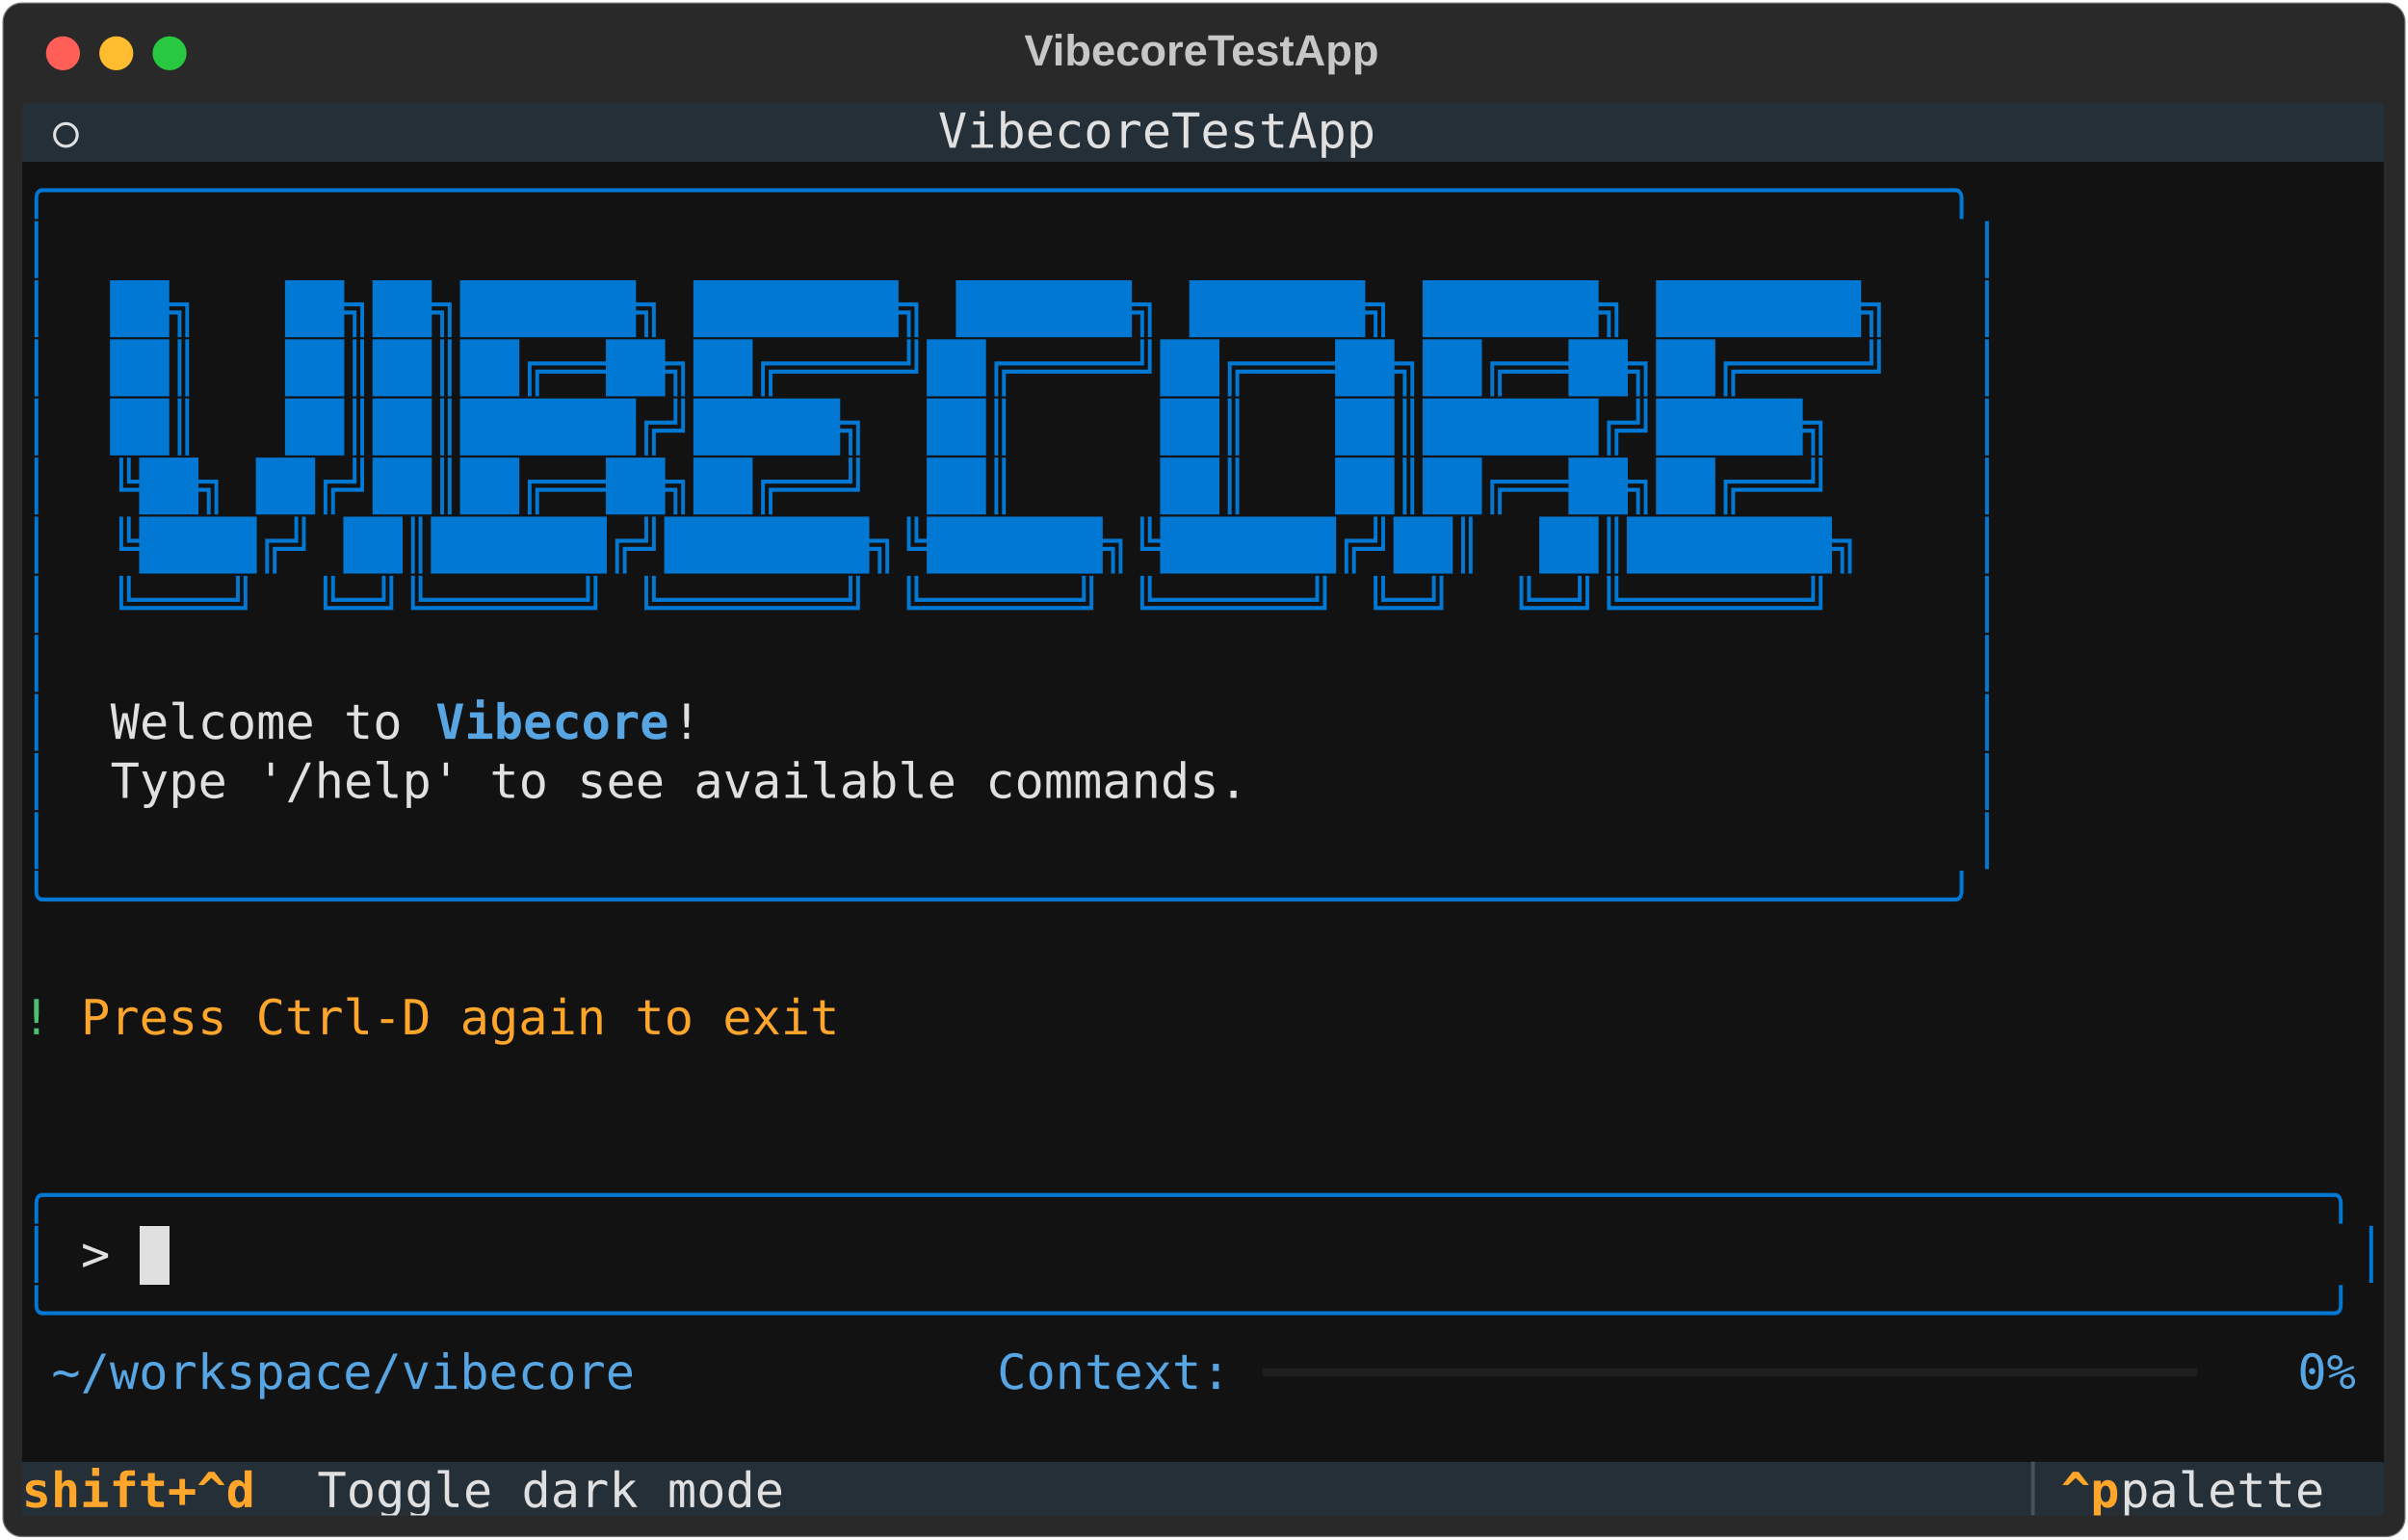
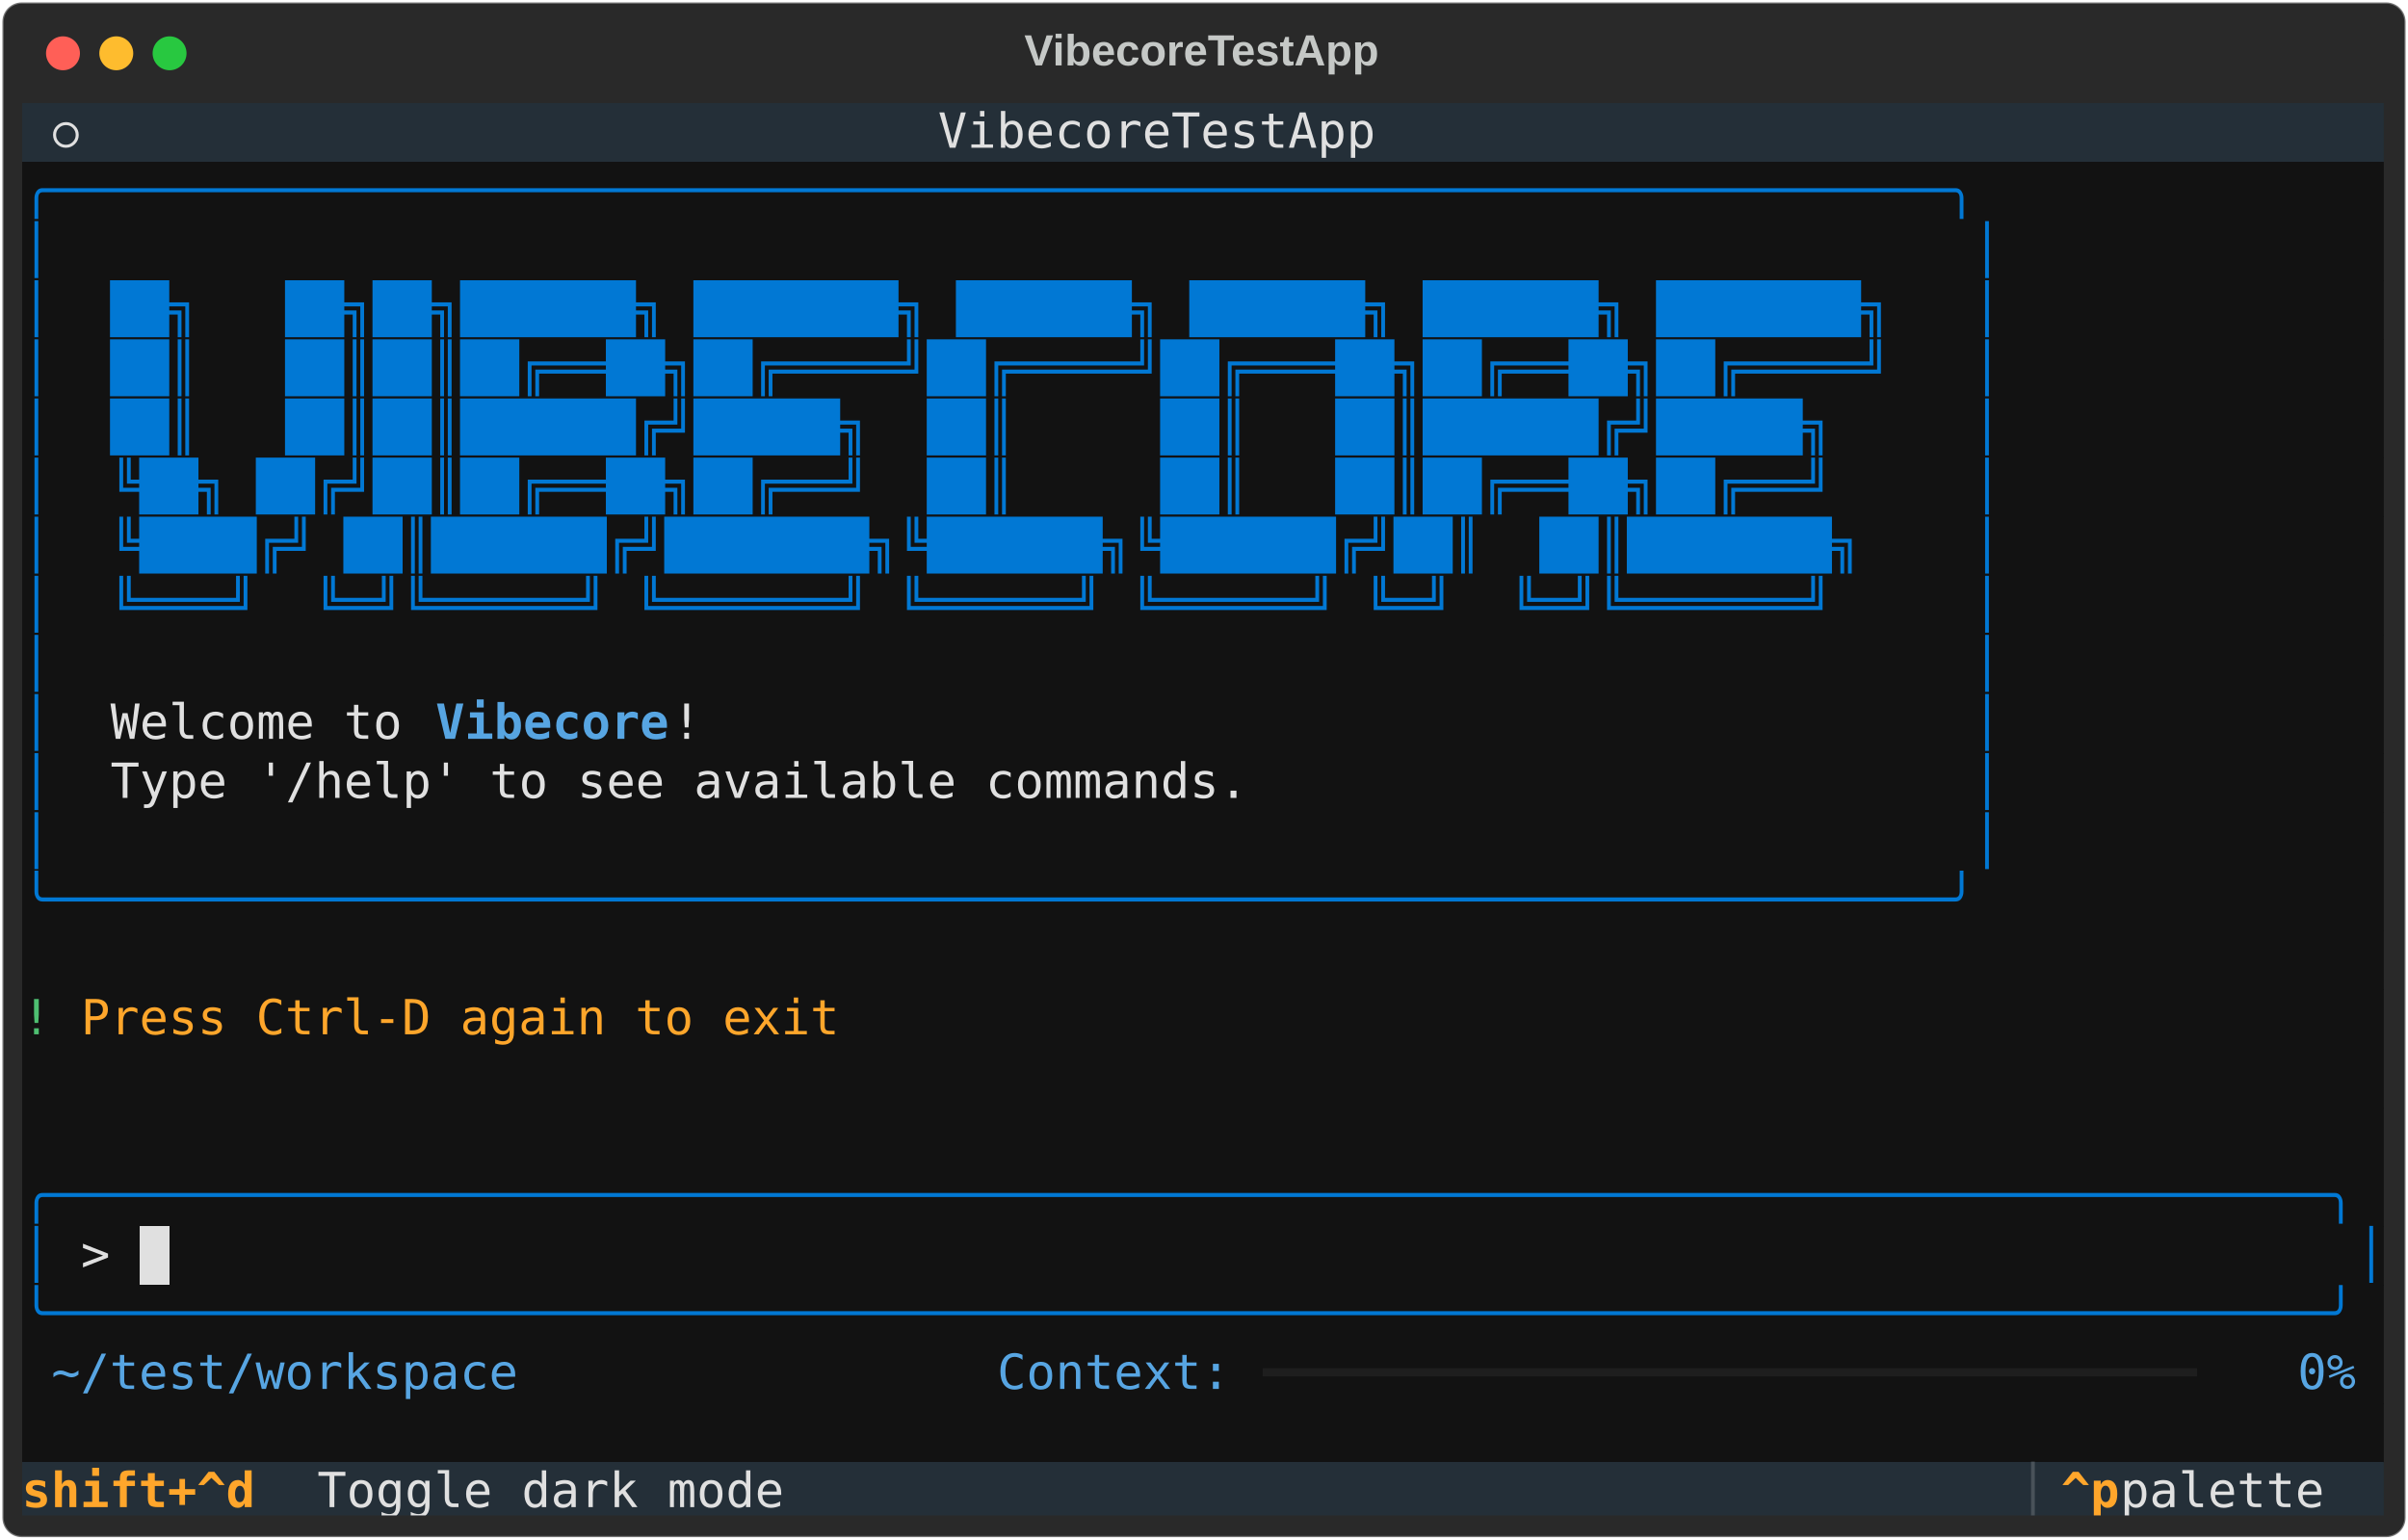
<svg xmlns="http://www.w3.org/2000/svg" class="rich-terminal" viewBox="0 0 994 635.6">
  <style>

    @font-face {
        font-family: "Fira Code";
        src: local("FiraCode-Regular"),
                url("https://cdnjs.cloudflare.com/ajax/libs/firacode/6.2.0/woff2/FiraCode-Regular.woff2") format("woff2"),
                url("https://cdnjs.cloudflare.com/ajax/libs/firacode/6.2.0/woff/FiraCode-Regular.woff") format("woff");
        font-style: normal;
        font-weight: 400;
    }
    @font-face {
        font-family: "Fira Code";
        src: local("FiraCode-Bold"),
                url("https://cdnjs.cloudflare.com/ajax/libs/firacode/6.2.0/woff2/FiraCode-Bold.woff2") format("woff2"),
                url("https://cdnjs.cloudflare.com/ajax/libs/firacode/6.2.0/woff/FiraCode-Bold.woff") format("woff");
        font-style: bold;
        font-weight: 700;
    }

    .terminal-matrix {
        font-family: Fira Code, monospace;
        font-size: 20px;
        line-height: 24.4px;
        font-variant-east-asian: full-width;
    }

    .terminal-title {
        font-size: 18px;
        font-weight: bold;
        font-family: arial;
    }

    .terminal-r1 { fill: #c5c8c6 }
.terminal-r2 { fill: #e0e0e0 }
.terminal-r3 { fill: #0178d4 }
.terminal-r4 { fill: #57a5e2;font-weight: bold }
.terminal-r5 { fill: #4ebf71 }
.terminal-r6 { fill: #fea62b }
.terminal-r7 { fill: #121212 }
.terminal-r8 { fill: #57a5e2 }
.terminal-r9 { fill: #1e1e1e }
.terminal-r10 { fill: #ffa62b;font-weight: bold }
.terminal-r11 { fill: #495259 }
    </style>
  <defs>
    <clipPath id="terminal-clip-terminal">
      <rect x="0" y="0" width="975.0" height="584.6" />
    </clipPath>
    <clipPath id="terminal-line-0">
      <rect x="0" y="1.5" width="976" height="24.65" />
    </clipPath>
    <clipPath id="terminal-line-1">
      <rect x="0" y="25.9" width="976" height="24.65" />
    </clipPath>
    <clipPath id="terminal-line-2">
      <rect x="0" y="50.3" width="976" height="24.65" />
    </clipPath>
    <clipPath id="terminal-line-3">
      <rect x="0" y="74.7" width="976" height="24.65" />
    </clipPath>
    <clipPath id="terminal-line-4">
      <rect x="0" y="99.1" width="976" height="24.65" />
    </clipPath>
    <clipPath id="terminal-line-5">
      <rect x="0" y="123.5" width="976" height="24.65" />
    </clipPath>
    <clipPath id="terminal-line-6">
      <rect x="0" y="147.9" width="976" height="24.65" />
    </clipPath>
    <clipPath id="terminal-line-7">
      <rect x="0" y="172.3" width="976" height="24.65" />
    </clipPath>
    <clipPath id="terminal-line-8">
      <rect x="0" y="196.7" width="976" height="24.65" />
    </clipPath>
    <clipPath id="terminal-line-9">
      <rect x="0" y="221.1" width="976" height="24.65" />
    </clipPath>
    <clipPath id="terminal-line-10">
      <rect x="0" y="245.5" width="976" height="24.65" />
    </clipPath>
    <clipPath id="terminal-line-11">
      <rect x="0" y="269.9" width="976" height="24.65" />
    </clipPath>
    <clipPath id="terminal-line-12">
      <rect x="0" y="294.3" width="976" height="24.65" />
    </clipPath>
    <clipPath id="terminal-line-13">
      <rect x="0" y="318.7" width="976" height="24.65" />
    </clipPath>
    <clipPath id="terminal-line-14">
      <rect x="0" y="343.1" width="976" height="24.65" />
    </clipPath>
    <clipPath id="terminal-line-15">
      <rect x="0" y="367.5" width="976" height="24.65" />
    </clipPath>
    <clipPath id="terminal-line-16">
      <rect x="0" y="391.9" width="976" height="24.65" />
    </clipPath>
    <clipPath id="terminal-line-17">
      <rect x="0" y="416.3" width="976" height="24.65" />
    </clipPath>
    <clipPath id="terminal-line-18">
      <rect x="0" y="440.7" width="976" height="24.65" />
    </clipPath>
    <clipPath id="terminal-line-19">
      <rect x="0" y="465.1" width="976" height="24.65" />
    </clipPath>
    <clipPath id="terminal-line-20">
      <rect x="0" y="489.5" width="976" height="24.65" />
    </clipPath>
    <clipPath id="terminal-line-21">
      <rect x="0" y="513.9" width="976" height="24.65" />
    </clipPath>
    <clipPath id="terminal-line-22">
      <rect x="0" y="538.3" width="976" height="24.65" />
    </clipPath>
  </defs>
  <rect fill="#292929" stroke="rgba(255,255,255,0.35)" stroke-width="1" x="1" y="1" width="992" height="633.6" rx="8" />
  <text class="terminal-title" fill="#c5c8c6" text-anchor="middle" x="496" y="27">VibecoreTestApp</text>
  <g transform="translate(26,22)">
    <circle cx="0" cy="0" r="7" fill="#ff5f57" />
    <circle cx="22" cy="0" r="7" fill="#febc2e" />
    <circle cx="44" cy="0" r="7" fill="#28c840" />
  </g>
  <g transform="translate(9, 41)" clip-path="url(#terminal-clip-terminal)">
    <rect fill="#242f38" x="0" y="1.5" width="12.2" height="24.65" shape-rendering="crispEdges" />
    <rect fill="#242f38" x="12.2" y="1.5" width="12.2" height="24.65" shape-rendering="crispEdges" />
    <rect fill="#242f38" x="24.4" y="1.5" width="61" height="24.65" shape-rendering="crispEdges" />
    <rect fill="#242f38" x="85.4" y="1.5" width="12.2" height="24.65" shape-rendering="crispEdges" />
    <rect fill="#242f38" x="97.6" y="1.5" width="280.6" height="24.65" shape-rendering="crispEdges" />
    <rect fill="#242f38" x="378.2" y="1.5" width="183" height="24.65" shape-rendering="crispEdges" />
    <rect fill="#242f38" x="561.2" y="1.5" width="292.8" height="24.65" shape-rendering="crispEdges" />
    <rect fill="#242f38" x="854" y="1.5" width="12.2" height="24.65" shape-rendering="crispEdges" />
    <rect fill="#242f38" x="866.2" y="1.5" width="0" height="24.65" shape-rendering="crispEdges" />
    <rect fill="#242f38" x="866.2" y="1.5" width="109.8" height="24.65" shape-rendering="crispEdges" />
    <rect fill="#121212" x="0" y="25.9" width="817.4" height="24.65" shape-rendering="crispEdges" />
    <rect fill="#121212" x="817.4" y="25.9" width="158.6" height="24.65" shape-rendering="crispEdges" />
    <rect fill="#121212" x="0" y="50.3" width="12.2" height="24.65" shape-rendering="crispEdges" />
    <rect fill="#121212" x="12.2" y="50.3" width="793" height="24.65" shape-rendering="crispEdges" />
    <rect fill="#121212" x="805.2" y="50.3" width="12.2" height="24.65" shape-rendering="crispEdges" />
    <rect fill="#121212" x="817.4" y="50.3" width="158.6" height="24.65" shape-rendering="crispEdges" />
    <rect fill="#121212" x="0" y="74.7" width="12.2" height="24.65" shape-rendering="crispEdges" />
    <rect fill="#121212" x="12.2" y="74.7" width="24.4" height="24.65" shape-rendering="crispEdges" />
    <rect fill="#121212" x="36.6" y="74.7" width="744.2" height="24.65" shape-rendering="crispEdges" />
    <rect fill="#121212" x="780.8" y="74.7" width="24.4" height="24.65" shape-rendering="crispEdges" />
    <rect fill="#121212" x="805.2" y="74.7" width="12.2" height="24.65" shape-rendering="crispEdges" />
    <rect fill="#121212" x="817.4" y="74.7" width="158.6" height="24.65" shape-rendering="crispEdges" />
    <rect fill="#121212" x="0" y="99.1" width="12.2" height="24.65" shape-rendering="crispEdges" />
    <rect fill="#121212" x="12.2" y="99.1" width="24.4" height="24.65" shape-rendering="crispEdges" />
    <rect fill="#121212" x="36.6" y="99.1" width="744.2" height="24.65" shape-rendering="crispEdges" />
    <rect fill="#121212" x="780.8" y="99.1" width="24.4" height="24.65" shape-rendering="crispEdges" />
    <rect fill="#121212" x="805.2" y="99.1" width="12.2" height="24.65" shape-rendering="crispEdges" />
    <rect fill="#121212" x="817.4" y="99.1" width="158.6" height="24.65" shape-rendering="crispEdges" />
    <rect fill="#121212" x="0" y="123.5" width="12.2" height="24.65" shape-rendering="crispEdges" />
    <rect fill="#121212" x="12.2" y="123.5" width="24.4" height="24.65" shape-rendering="crispEdges" />
    <rect fill="#121212" x="36.6" y="123.5" width="719.8" height="24.65" shape-rendering="crispEdges" />
    <rect fill="#121212" x="756.4" y="123.5" width="48.8" height="24.65" shape-rendering="crispEdges" />
    <rect fill="#121212" x="805.2" y="123.5" width="12.2" height="24.65" shape-rendering="crispEdges" />
    <rect fill="#121212" x="817.4" y="123.5" width="158.6" height="24.65" shape-rendering="crispEdges" />
    <rect fill="#121212" x="0" y="147.9" width="12.2" height="24.65" shape-rendering="crispEdges" />
    <rect fill="#121212" x="12.2" y="147.9" width="24.4" height="24.65" shape-rendering="crispEdges" />
    <rect fill="#121212" x="36.6" y="147.9" width="719.8" height="24.65" shape-rendering="crispEdges" />
    <rect fill="#121212" x="756.4" y="147.9" width="48.8" height="24.65" shape-rendering="crispEdges" />
    <rect fill="#121212" x="805.2" y="147.9" width="12.2" height="24.65" shape-rendering="crispEdges" />
    <rect fill="#121212" x="817.4" y="147.9" width="158.6" height="24.65" shape-rendering="crispEdges" />
    <rect fill="#121212" x="0" y="172.3" width="12.2" height="24.65" shape-rendering="crispEdges" />
    <rect fill="#121212" x="12.2" y="172.3" width="24.4" height="24.65" shape-rendering="crispEdges" />
    <rect fill="#121212" x="36.6" y="172.3" width="744.2" height="24.65" shape-rendering="crispEdges" />
    <rect fill="#121212" x="780.8" y="172.3" width="24.4" height="24.65" shape-rendering="crispEdges" />
    <rect fill="#121212" x="805.2" y="172.3" width="12.2" height="24.65" shape-rendering="crispEdges" />
    <rect fill="#121212" x="817.4" y="172.3" width="158.6" height="24.65" shape-rendering="crispEdges" />
    <rect fill="#121212" x="0" y="196.7" width="12.2" height="24.65" shape-rendering="crispEdges" />
    <rect fill="#121212" x="12.2" y="196.7" width="24.4" height="24.65" shape-rendering="crispEdges" />
    <rect fill="#121212" x="36.6" y="196.7" width="744.2" height="24.65" shape-rendering="crispEdges" />
    <rect fill="#121212" x="780.8" y="196.7" width="24.4" height="24.65" shape-rendering="crispEdges" />
    <rect fill="#121212" x="805.2" y="196.7" width="12.2" height="24.65" shape-rendering="crispEdges" />
    <rect fill="#121212" x="817.4" y="196.7" width="158.6" height="24.65" shape-rendering="crispEdges" />
    <rect fill="#121212" x="0" y="221.1" width="12.2" height="24.65" shape-rendering="crispEdges" />
    <rect fill="#121212" x="12.2" y="221.1" width="793" height="24.65" shape-rendering="crispEdges" />
    <rect fill="#121212" x="805.2" y="221.1" width="12.2" height="24.65" shape-rendering="crispEdges" />
    <rect fill="#121212" x="817.4" y="221.1" width="158.6" height="24.65" shape-rendering="crispEdges" />
    <rect fill="#121212" x="0" y="245.5" width="12.2" height="24.65" shape-rendering="crispEdges" />
    <rect fill="#121212" x="12.2" y="245.5" width="24.4" height="24.65" shape-rendering="crispEdges" />
    <rect fill="#121212" x="36.6" y="245.5" width="134.2" height="24.65" shape-rendering="crispEdges" />
    <rect fill="#121212" x="170.8" y="245.5" width="97.6" height="24.65" shape-rendering="crispEdges" />
    <rect fill="#121212" x="268.4" y="245.5" width="12.2" height="24.65" shape-rendering="crispEdges" />
    <rect fill="#121212" x="280.6" y="245.5" width="524.6" height="24.65" shape-rendering="crispEdges" />
    <rect fill="#121212" x="805.2" y="245.5" width="12.2" height="24.65" shape-rendering="crispEdges" />
    <rect fill="#121212" x="817.4" y="245.5" width="158.6" height="24.65" shape-rendering="crispEdges" />
    <rect fill="#121212" x="0" y="269.9" width="12.2" height="24.65" shape-rendering="crispEdges" />
    <rect fill="#121212" x="12.2" y="269.9" width="24.4" height="24.65" shape-rendering="crispEdges" />
    <rect fill="#121212" x="36.6" y="269.9" width="475.8" height="24.65" shape-rendering="crispEdges" />
    <rect fill="#121212" x="512.4" y="269.9" width="292.8" height="24.65" shape-rendering="crispEdges" />
    <rect fill="#121212" x="805.2" y="269.9" width="12.2" height="24.65" shape-rendering="crispEdges" />
    <rect fill="#121212" x="817.4" y="269.9" width="158.6" height="24.65" shape-rendering="crispEdges" />
    <rect fill="#121212" x="0" y="294.3" width="12.2" height="24.65" shape-rendering="crispEdges" />
    <rect fill="#121212" x="12.2" y="294.3" width="793" height="24.65" shape-rendering="crispEdges" />
    <rect fill="#121212" x="805.2" y="294.3" width="12.2" height="24.65" shape-rendering="crispEdges" />
    <rect fill="#121212" x="817.4" y="294.3" width="158.6" height="24.65" shape-rendering="crispEdges" />
    <rect fill="#121212" x="0" y="318.7" width="817.4" height="24.65" shape-rendering="crispEdges" />
    <rect fill="#121212" x="817.4" y="318.7" width="158.6" height="24.65" shape-rendering="crispEdges" />
    <rect fill="#121212" x="0" y="343.1" width="976" height="24.65" shape-rendering="crispEdges" />
    <rect fill="#121212" x="0" y="367.5" width="12.2" height="24.65" shape-rendering="crispEdges" />
    <rect fill="#121212" x="12.2" y="367.5" width="12.2" height="24.65" shape-rendering="crispEdges" />
    <rect fill="#121212" x="24.4" y="367.5" width="317.2" height="24.65" shape-rendering="crispEdges" />
    <rect fill="#121212" x="341.6" y="367.5" width="634.4" height="24.65" shape-rendering="crispEdges" />
    <rect fill="#121212" x="0" y="391.9" width="976" height="24.65" shape-rendering="crispEdges" />
    <rect fill="#121212" x="0" y="416.3" width="976" height="24.65" shape-rendering="crispEdges" />
    <rect fill="#121212" x="0" y="440.7" width="976" height="24.65" shape-rendering="crispEdges" />
    <rect fill="#121212" x="0" y="465.1" width="12.2" height="24.65" shape-rendering="crispEdges" />
    <rect fill="#121212" x="12.2" y="465.1" width="12.2" height="24.65" shape-rendering="crispEdges" />
    <rect fill="#121212" x="24.4" y="465.1" width="12.2" height="24.65" shape-rendering="crispEdges" />
    <rect fill="#121212" x="36.6" y="465.1" width="12.2" height="24.65" shape-rendering="crispEdges" />
    <rect fill="#e0e0e0" x="48.8" y="465.1" width="12.2" height="24.65" shape-rendering="crispEdges" />
    <rect fill="#121212" x="61" y="465.1" width="902.8" height="24.65" shape-rendering="crispEdges" />
    <rect fill="#121212" x="963.8" y="465.1" width="12.2" height="24.65" shape-rendering="crispEdges" />
    <rect fill="#121212" x="0" y="489.5" width="976" height="24.65" shape-rendering="crispEdges" />
    <rect fill="#121212" x="0" y="513.9" width="12.2" height="24.65" shape-rendering="crispEdges" />
-     <rect fill="#121212" x="12.2" y="513.9" width="244" height="24.65" shape-rendering="crispEdges" />
-     <rect fill="#121212" x="256.2" y="513.9" width="146.4" height="24.65" shape-rendering="crispEdges" />
+     <rect fill="#121212" x="12.2" y="513.9" width="195.2" height="24.65" shape-rendering="crispEdges" />
+     <rect fill="#121212" x="207.4" y="513.9" width="195.2" height="24.65" shape-rendering="crispEdges" />
    <rect fill="#121212" x="402.6" y="513.9" width="109.8" height="24.65" shape-rendering="crispEdges" />
    <rect fill="#121212" x="512.4" y="513.9" width="390.4" height="24.65" shape-rendering="crispEdges" />
    <rect fill="#121212" x="902.8" y="513.9" width="36.6" height="24.65" shape-rendering="crispEdges" />
    <rect fill="#121212" x="939.4" y="513.9" width="24.4" height="24.65" shape-rendering="crispEdges" />
    <rect fill="#121212" x="963.8" y="513.9" width="12.2" height="24.65" shape-rendering="crispEdges" />
    <rect fill="#121212" x="0" y="538.3" width="976" height="24.65" shape-rendering="crispEdges" />
    <rect fill="#242f38" x="0" y="562.7" width="122" height="24.65" shape-rendering="crispEdges" />
    <rect fill="#242f38" x="122" y="562.7" width="207.4" height="24.65" shape-rendering="crispEdges" />
    <rect fill="#242f38" x="329.4" y="562.7" width="500.2" height="24.65" shape-rendering="crispEdges" />
    <rect fill="#242f38" x="829.6" y="562.7" width="12.2" height="24.65" shape-rendering="crispEdges" />
    <rect fill="#242f38" x="841.8" y="562.7" width="24.4" height="24.65" shape-rendering="crispEdges" />
    <rect fill="#242f38" x="866.2" y="562.7" width="97.6" height="24.65" shape-rendering="crispEdges" />
    <rect fill="#242f38" x="963.8" y="562.7" width="12.2" height="24.65" shape-rendering="crispEdges" />
    <g class="terminal-matrix">
      <text class="terminal-r2" x="12.2" y="20" textLength="12.2" clip-path="url(#terminal-line-0)">⭘</text>
      <text class="terminal-r2" x="378.2" y="20" textLength="183" clip-path="url(#terminal-line-0)">VibecoreTestApp</text>
      <text class="terminal-r1" x="976" y="20" textLength="12.2" clip-path="url(#terminal-line-0)">
</text>
      <text class="terminal-r3" x="0" y="44.4" textLength="817.4" clip-path="url(#terminal-line-1)">╭─────────────────────────────────────────────────────────────────╮</text>
      <text class="terminal-r1" x="976" y="44.4" textLength="12.2" clip-path="url(#terminal-line-1)">
</text>
      <text class="terminal-r3" x="0" y="68.8" textLength="12.2" clip-path="url(#terminal-line-2)">│</text>
      <text class="terminal-r3" x="805.2" y="68.8" textLength="12.2" clip-path="url(#terminal-line-2)">│</text>
      <text class="terminal-r1" x="976" y="68.8" textLength="12.2" clip-path="url(#terminal-line-2)">
</text>
      <text class="terminal-r3" x="0" y="93.2" textLength="12.2" clip-path="url(#terminal-line-3)">│</text>
      <text class="terminal-r3" x="36.6" y="93.2" textLength="744.2" clip-path="url(#terminal-line-3)">██╗   ██╗██╗██████╗ ███████╗ ██████╗ ██████╗ ██████╗ ███████╗</text>
      <text class="terminal-r3" x="805.2" y="93.2" textLength="12.2" clip-path="url(#terminal-line-3)">│</text>
      <text class="terminal-r1" x="976" y="93.2" textLength="12.2" clip-path="url(#terminal-line-3)">
</text>
      <text class="terminal-r3" x="0" y="117.6" textLength="12.2" clip-path="url(#terminal-line-4)">│</text>
      <text class="terminal-r3" x="36.6" y="117.6" textLength="744.2" clip-path="url(#terminal-line-4)">██║   ██║██║██╔══██╗██╔════╝██╔════╝██╔═══██╗██╔══██╗██╔════╝</text>
      <text class="terminal-r3" x="805.2" y="117.6" textLength="12.2" clip-path="url(#terminal-line-4)">│</text>
      <text class="terminal-r1" x="976" y="117.6" textLength="12.2" clip-path="url(#terminal-line-4)">
</text>
      <text class="terminal-r3" x="0" y="142" textLength="12.2" clip-path="url(#terminal-line-5)">│</text>
      <text class="terminal-r3" x="36.6" y="142" textLength="719.8" clip-path="url(#terminal-line-5)">██║   ██║██║██████╔╝█████╗  ██║     ██║   ██║██████╔╝█████╗</text>
      <text class="terminal-r3" x="805.2" y="142" textLength="12.2" clip-path="url(#terminal-line-5)">│</text>
      <text class="terminal-r1" x="976" y="142" textLength="12.2" clip-path="url(#terminal-line-5)">
</text>
      <text class="terminal-r3" x="0" y="166.4" textLength="12.2" clip-path="url(#terminal-line-6)">│</text>
      <text class="terminal-r3" x="36.6" y="166.4" textLength="719.8" clip-path="url(#terminal-line-6)">╚██╗ ██╔╝██║██╔══██╗██╔══╝  ██║     ██║   ██║██╔══██╗██╔══╝</text>
      <text class="terminal-r3" x="805.2" y="166.4" textLength="12.2" clip-path="url(#terminal-line-6)">│</text>
      <text class="terminal-r1" x="976" y="166.4" textLength="12.2" clip-path="url(#terminal-line-6)">
</text>
      <text class="terminal-r3" x="0" y="190.8" textLength="12.2" clip-path="url(#terminal-line-7)">│</text>
      <text class="terminal-r3" x="36.6" y="190.8" textLength="744.2" clip-path="url(#terminal-line-7)"> ╚████╔╝ ██║██████╔╝███████╗╚██████╗╚██████╔╝██║  ██║███████╗</text>
      <text class="terminal-r3" x="805.2" y="190.8" textLength="12.2" clip-path="url(#terminal-line-7)">│</text>
      <text class="terminal-r1" x="976" y="190.8" textLength="12.2" clip-path="url(#terminal-line-7)">
</text>
      <text class="terminal-r3" x="0" y="215.2" textLength="12.2" clip-path="url(#terminal-line-8)">│</text>
      <text class="terminal-r3" x="36.6" y="215.2" textLength="744.2" clip-path="url(#terminal-line-8)">  ╚═══╝  ╚═╝╚═════╝ ╚══════╝ ╚═════╝ ╚═════╝ ╚═╝  ╚═╝╚══════╝</text>
      <text class="terminal-r3" x="805.2" y="215.2" textLength="12.2" clip-path="url(#terminal-line-8)">│</text>
      <text class="terminal-r1" x="976" y="215.2" textLength="12.2" clip-path="url(#terminal-line-8)">
</text>
      <text class="terminal-r3" x="0" y="239.6" textLength="12.2" clip-path="url(#terminal-line-9)">│</text>
      <text class="terminal-r3" x="805.2" y="239.6" textLength="12.2" clip-path="url(#terminal-line-9)">│</text>
      <text class="terminal-r1" x="976" y="239.6" textLength="12.2" clip-path="url(#terminal-line-9)">
</text>
      <text class="terminal-r3" x="0" y="264" textLength="12.2" clip-path="url(#terminal-line-10)">│</text>
      <text class="terminal-r2" x="36.6" y="264" textLength="134.2" clip-path="url(#terminal-line-10)">Welcome to </text>
      <text class="terminal-r4" x="170.8" y="264" textLength="97.6" clip-path="url(#terminal-line-10)">Vibecore</text>
      <text class="terminal-r2" x="268.4" y="264" textLength="12.2" clip-path="url(#terminal-line-10)">!</text>
      <text class="terminal-r3" x="805.2" y="264" textLength="12.2" clip-path="url(#terminal-line-10)">│</text>
      <text class="terminal-r1" x="976" y="264" textLength="12.2" clip-path="url(#terminal-line-10)">
</text>
      <text class="terminal-r3" x="0" y="288.4" textLength="12.2" clip-path="url(#terminal-line-11)">│</text>
      <text class="terminal-r2" x="36.6" y="288.4" textLength="475.8" clip-path="url(#terminal-line-11)">Type '/help' to see available commands.</text>
      <text class="terminal-r3" x="805.2" y="288.4" textLength="12.2" clip-path="url(#terminal-line-11)">│</text>
      <text class="terminal-r1" x="976" y="288.4" textLength="12.2" clip-path="url(#terminal-line-11)">
</text>
      <text class="terminal-r3" x="0" y="312.8" textLength="12.2" clip-path="url(#terminal-line-12)">│</text>
      <text class="terminal-r3" x="805.2" y="312.8" textLength="12.2" clip-path="url(#terminal-line-12)">│</text>
      <text class="terminal-r1" x="976" y="312.8" textLength="12.2" clip-path="url(#terminal-line-12)">
</text>
      <text class="terminal-r3" x="0" y="337.2" textLength="817.4" clip-path="url(#terminal-line-13)">╰─────────────────────────────────────────────────────────────────╯</text>
      <text class="terminal-r1" x="976" y="337.2" textLength="12.2" clip-path="url(#terminal-line-13)">
</text>
      <text class="terminal-r1" x="976" y="361.6" textLength="12.2" clip-path="url(#terminal-line-14)">
</text>
      <text class="terminal-r5" x="0" y="386" textLength="12.2" clip-path="url(#terminal-line-15)">!</text>
      <text class="terminal-r6" x="24.4" y="386" textLength="317.2" clip-path="url(#terminal-line-15)">Press Ctrl-D again to exit</text>
      <text class="terminal-r1" x="976" y="386" textLength="12.2" clip-path="url(#terminal-line-15)">
</text>
      <text class="terminal-r1" x="976" y="410.4" textLength="12.2" clip-path="url(#terminal-line-16)">
</text>
      <text class="terminal-r1" x="976" y="434.8" textLength="12.2" clip-path="url(#terminal-line-17)">
</text>
      <text class="terminal-r3" x="0" y="459.2" textLength="976" clip-path="url(#terminal-line-18)">╭──────────────────────────────────────────────────────────────────────────────╮</text>
      <text class="terminal-r1" x="976" y="459.2" textLength="12.2" clip-path="url(#terminal-line-18)">
</text>
      <text class="terminal-r3" x="0" y="483.6" textLength="12.2" clip-path="url(#terminal-line-19)">│</text>
      <text class="terminal-r2" x="24.4" y="483.6" textLength="12.2" clip-path="url(#terminal-line-19)">&gt;</text>
      <text class="terminal-r3" x="963.8" y="483.6" textLength="12.2" clip-path="url(#terminal-line-19)">│</text>
      <text class="terminal-r1" x="976" y="483.6" textLength="12.2" clip-path="url(#terminal-line-19)">
</text>
      <text class="terminal-r3" x="0" y="508" textLength="976" clip-path="url(#terminal-line-20)">╰──────────────────────────────────────────────────────────────────────────────╯</text>
      <text class="terminal-r1" x="976" y="508" textLength="12.2" clip-path="url(#terminal-line-20)">
</text>
-       <text class="terminal-r8" x="12.2" y="532.4" textLength="244" clip-path="url(#terminal-line-21)">~/workspace/vibecore</text>
+       <text class="terminal-r8" x="12.2" y="532.4" textLength="195.2" clip-path="url(#terminal-line-21)">~/test/workspace</text>
      <text class="terminal-r8" x="402.6" y="532.4" textLength="109.8" clip-path="url(#terminal-line-21)">Context: </text>
      <text class="terminal-r9" x="512.4" y="532.4" textLength="390.4" clip-path="url(#terminal-line-21)">━━━━━━━━━━━━━━━━━━━━━━━━━━━━━━━━</text>
      <text class="terminal-r8" x="939.4" y="532.4" textLength="24.4" clip-path="url(#terminal-line-21)">0%</text>
      <text class="terminal-r1" x="976" y="532.4" textLength="12.2" clip-path="url(#terminal-line-21)">
</text>
      <text class="terminal-r1" x="976" y="556.8" textLength="12.2" clip-path="url(#terminal-line-22)">
</text>
      <text class="terminal-r10" x="0" y="581.2" textLength="122" clip-path="url(#terminal-line-23)"> shift+^d </text>
      <text class="terminal-r2" x="122" y="581.2" textLength="207.4" clip-path="url(#terminal-line-23)">Toggle dark mode </text>
      <text class="terminal-r11" x="829.6" y="581.2" textLength="12.2" clip-path="url(#terminal-line-23)">▏</text>
      <text class="terminal-r10" x="841.8" y="581.2" textLength="24.4" clip-path="url(#terminal-line-23)">^p</text>
      <text class="terminal-r2" x="866.2" y="581.2" textLength="97.6" clip-path="url(#terminal-line-23)"> palette</text>
    </g>
  </g>
</svg>
